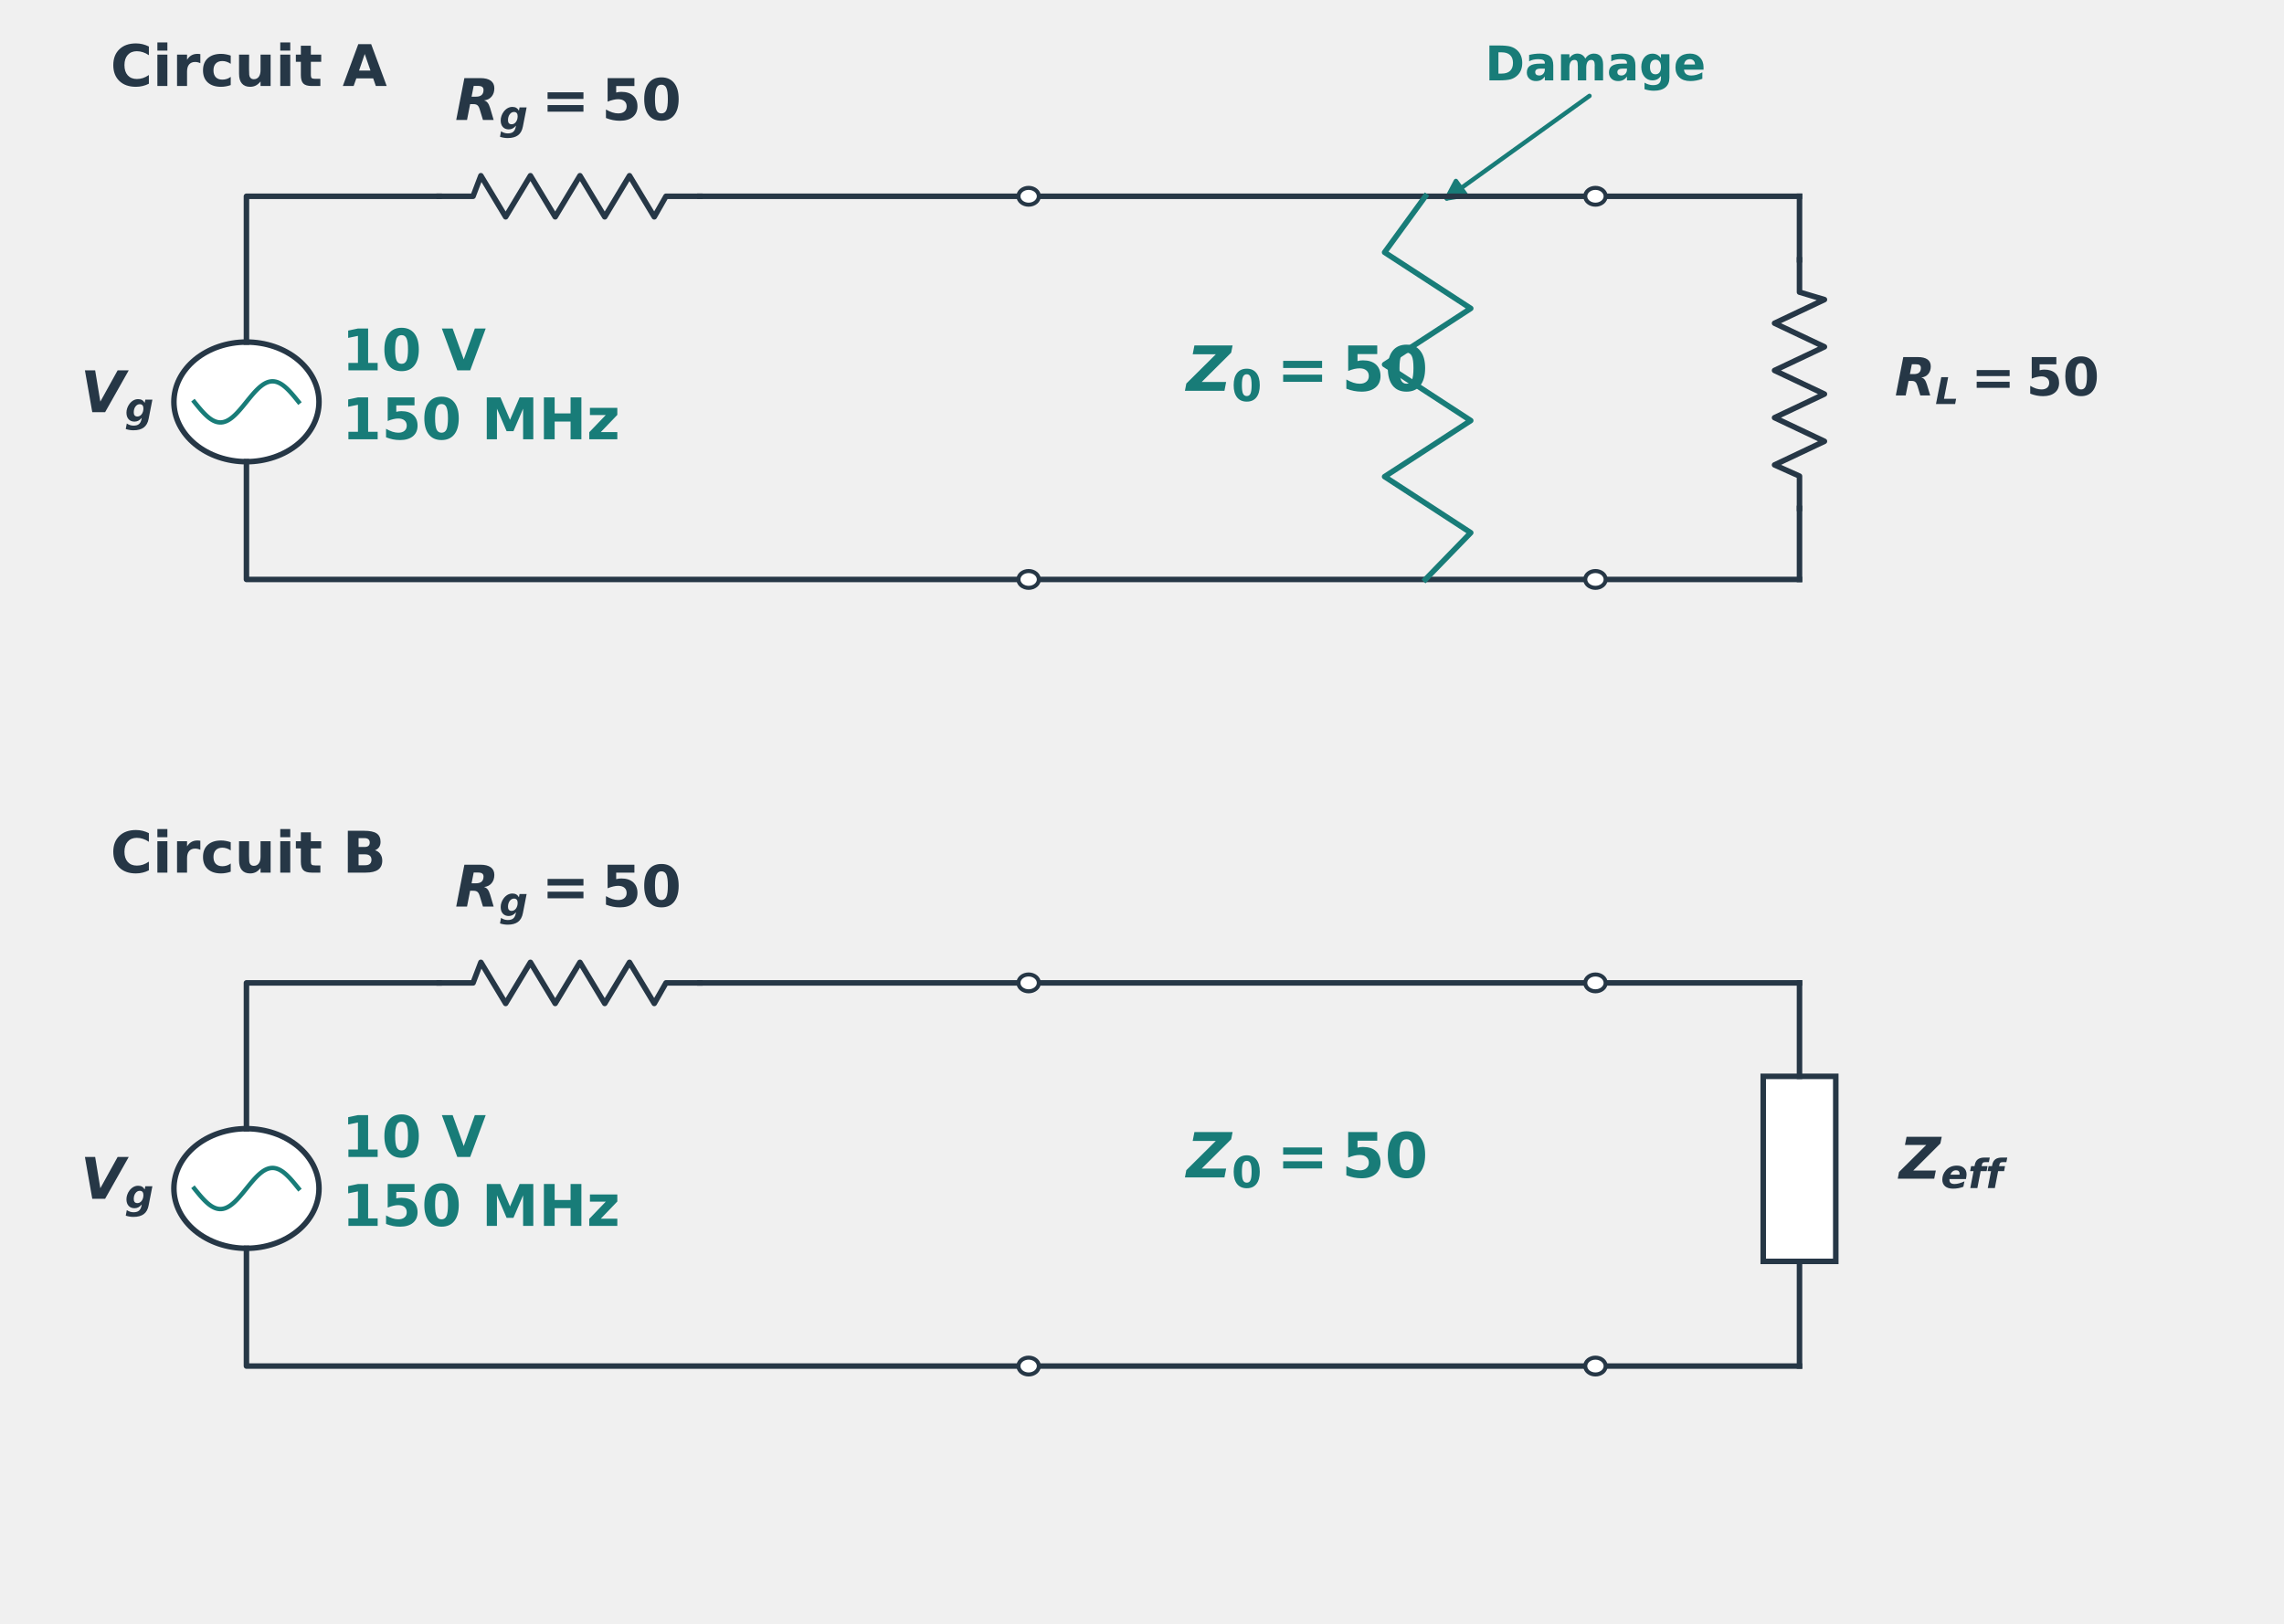
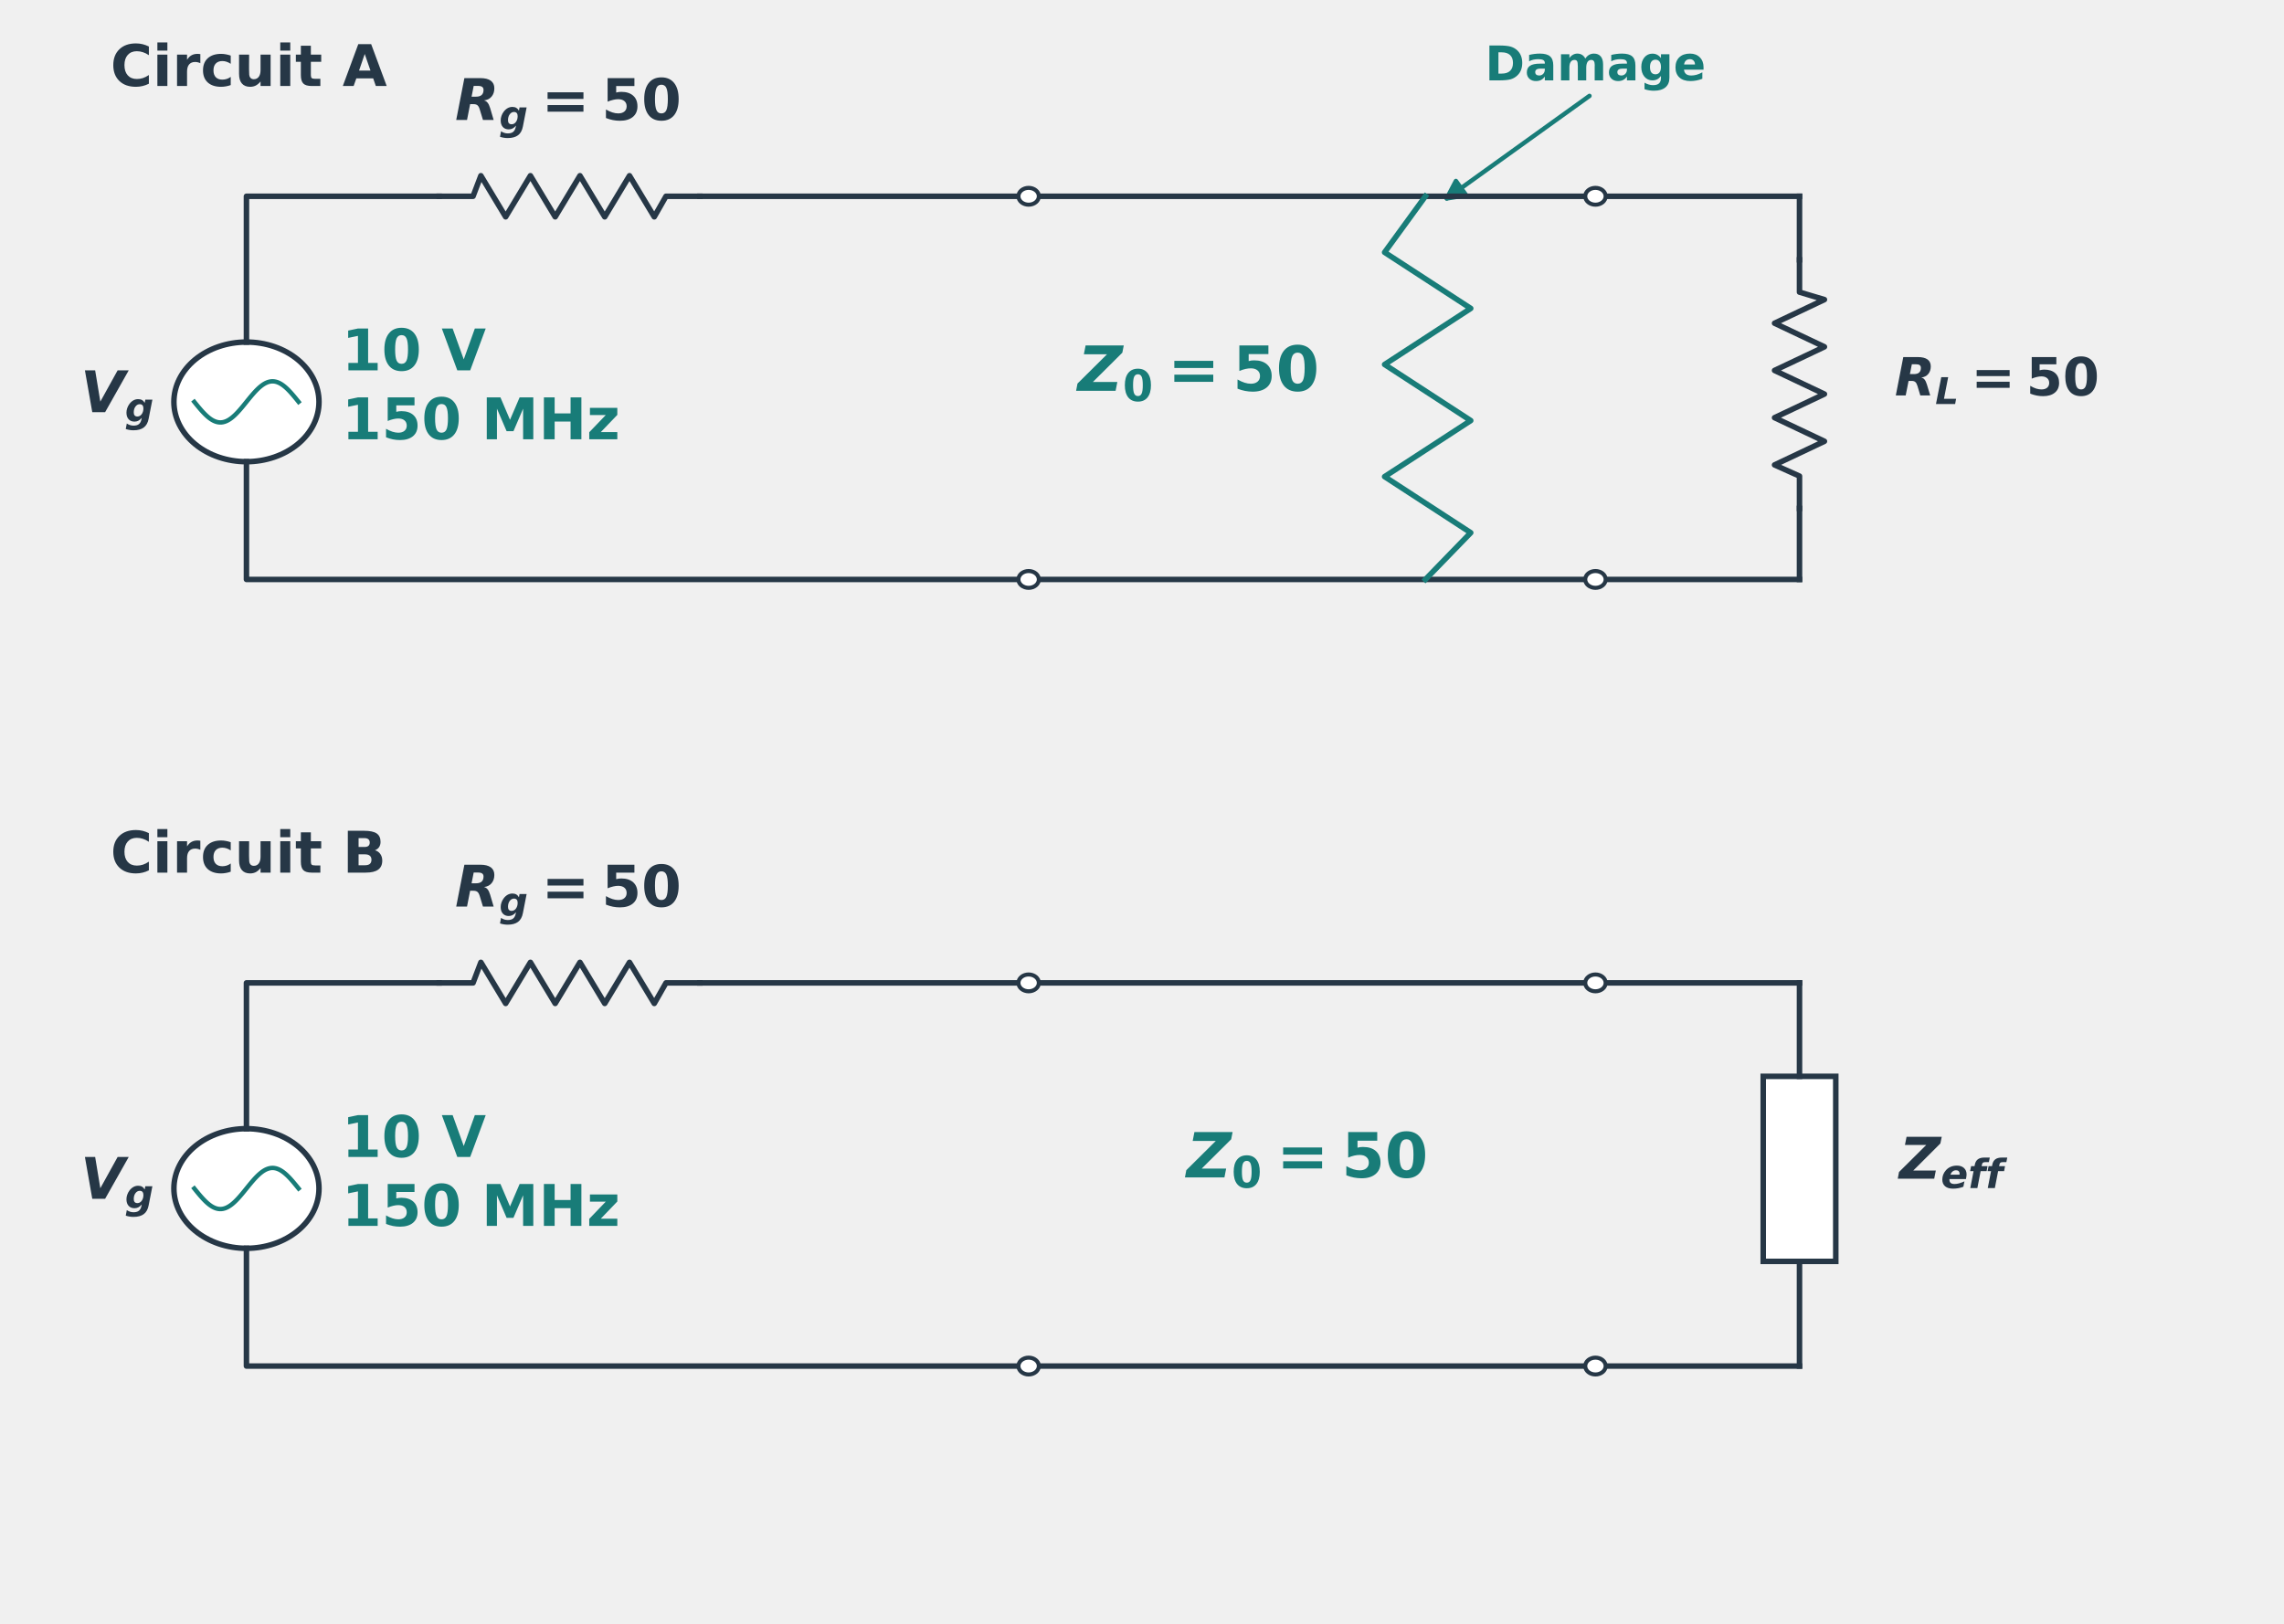
<svg xmlns="http://www.w3.org/2000/svg" width="620.64pt" height="441.232pt" viewBox="0 0 620.64 441.232" version="1.1">
  <defs>
    <style type="text/css">*{stroke-linejoin: round; stroke-linecap: butt}</style>
  </defs>
  <g id="figure_1">
    <g id="patch_1">
      <path d="M 0 441.232  L 620.64 441.232  L 620.64 0  L 0 0  L 0 441.232  z " style="fill: none" />
    </g>
    <g id="axes_1">
      <g id="patch_2">
        <path d="M 66.967 125.485  C 72.196 125.485 77.211 123.772 80.908 120.724  C 84.605 117.675 86.682 113.54 86.682 109.228  C 86.682 104.917 84.605 100.782 80.908 97.733  C 77.211 94.685 72.196 92.972 66.967 92.972  C 61.739 92.972 56.724 94.685 53.027 97.733  C 49.33 100.782 47.253 104.917 47.253 109.228  C 47.253 113.54 49.33 117.675 53.027 120.724  C 56.724 123.772 61.739 125.485 66.967 125.485  z " clip-path="url(#p569f250608)" style="fill: #ffffff; stroke: #263746; stroke-width: 1.5; stroke-linejoin: miter" />
      </g>
      <g id="patch_3">
        <path d="M 431.912 26.065  Q 411.973 40.392 393.124 53.937  " clip-path="url(#p569f250608)" style="fill: none; stroke: #187c78; stroke-width: 1.2; stroke-linecap: round" />
        <path d="M 398.422 53.085  L 393.124 53.937  L 395.621 49.187  z " clip-path="url(#p569f250608)" style="fill: #187c78; stroke: #187c78; stroke-width: 1.2; stroke-linecap: round" />
      </g>
      <g id="line2d_1">
        <path d="M 52.798 109.228  L 53.208 109.737  L 53.619 110.241  L 54.03 110.736  L 54.44 111.219  L 54.851 111.686  L 55.262 112.132  L 55.673 112.554  L 56.083 112.949  L 56.494 113.312  L 56.905 113.642  L 57.315 113.936  L 57.726 114.19  L 58.137 114.403  L 58.548 114.574  L 58.958 114.7  L 59.369 114.78  L 59.78 114.815  L 60.191 114.804  L 60.601 114.746  L 61.012 114.642  L 61.423 114.494  L 61.833 114.302  L 62.244 114.068  L 62.655 113.794  L 63.066 113.482  L 63.476 113.135  L 63.887 112.755  L 64.298 112.346  L 64.708 111.912  L 65.119 111.455  L 65.53 110.979  L 65.941 110.49  L 66.351 109.989  L 66.762 109.483  L 67.173 108.974  L 67.584 108.467  L 67.994 107.967  L 68.405 107.477  L 68.816 107.002  L 69.226 106.545  L 69.637 106.111  L 70.048 105.702  L 70.459 105.322  L 70.869 104.975  L 71.28 104.663  L 71.691 104.389  L 72.101 104.155  L 72.512 103.963  L 72.923 103.815  L 73.334 103.711  L 73.744 103.653  L 74.155 103.642  L 74.566 103.676  L 74.976 103.757  L 75.387 103.883  L 75.798 104.054  L 76.209 104.267  L 76.619 104.521  L 77.03 104.814  L 77.441 105.144  L 77.852 105.508  L 78.262 105.903  L 78.673 106.325  L 79.084 106.771  L 79.494 107.238  L 79.905 107.721  L 80.316 108.216  L 80.727 108.72  L 81.137 109.228  " clip-path="url(#p569f250608)" style="fill: none; stroke: #187c78; stroke-width: 1.2; stroke-linecap: square" />
      </g>
      <g id="line2d_2">
        <path d="M 66.967 92.972  L 66.967 53.347  L 119.334 53.347  " clip-path="url(#p569f250608)" style="fill: none; stroke: #263746; stroke-width: 1.5; stroke-linecap: square" />
      </g>
      <g id="line2d_3">
        <path d="M 119.334 53.347  L 128.545 53.347  L 130.67 47.758  L 137.401 58.935  L 144.132 47.758  L 150.862 58.935  L 157.593 47.758  L 164.324 58.935  L 171.055 47.758  L 177.785 58.935  L 180.973 53.347  L 190.184 53.347  " clip-path="url(#p569f250608)" style="fill: none; stroke: #263746; stroke-width: 1.5; stroke-linecap: square" />
      </g>
      <g id="line2d_4">
        <path d="M 190.184 53.347  L 488.984 53.347  " clip-path="url(#p569f250608)" style="fill: none; stroke: #263746; stroke-width: 1.5; stroke-linecap: square" />
      </g>
      <g id="line2d_5">
        <path d="M 66.967 125.485  L 66.967 157.49  L 488.984 157.49  " clip-path="url(#p569f250608)" style="fill: none; stroke: #263746; stroke-width: 1.5; stroke-linecap: square" />
      </g>
      <g id="line2d_6">
        <path d="M 488.984 53.347  L 488.984 70.619  " clip-path="url(#p569f250608)" style="fill: none; stroke: #263746; stroke-width: 1.5; stroke-linecap: square" />
      </g>
      <g id="line2d_7">
        <path d="M 488.984 70.619  L 488.984 79.403  L 495.761 81.43  L 482.207 87.849  L 495.761 94.267  L 482.207 100.686  L 495.761 107.105  L 482.207 113.524  L 495.761 119.942  L 482.207 126.361  L 488.984 129.402  L 488.984 138.185  " clip-path="url(#p569f250608)" style="fill: none; stroke: #263746; stroke-width: 1.5; stroke-linecap: square" />
      </g>
      <g id="line2d_8">
        <path d="M 488.984 138.185  L 488.984 157.49  " clip-path="url(#p569f250608)" style="fill: none; stroke: #263746; stroke-width: 1.5; stroke-linecap: square" />
      </g>
      <g id="line2d_9">
        <path d="M 387.33 53.347  L 376.241 68.587  L 399.652 83.828  L 376.241 99.068  L 399.652 114.309  L 376.241 129.549  L 399.652 144.79  L 387.33 157.49  " clip-path="url(#p569f250608)" style="fill: none; stroke: #187c78; stroke-width: 1.5; stroke-linecap: square" />
      </g>
      <g id="patch_4">
        <path d="M 279.516 159.776  C 280.251 159.776 280.956 159.535 281.476 159.106  C 281.996 158.678 282.288 158.096 282.288 157.49  C 282.288 156.884 281.996 156.302 281.476 155.873  C 280.956 155.445 280.251 155.204 279.516 155.204  C 278.781 155.204 278.075 155.445 277.556 155.873  C 277.036 156.302 276.744 156.884 276.744 157.49  C 276.744 158.096 277.036 158.678 277.556 159.106  C 278.075 159.535 278.781 159.776 279.516 159.776  z " clip-path="url(#p569f250608)" style="fill: #ffffff; stroke: #263746; stroke-width: 1.1; stroke-linejoin: miter" />
      </g>
      <g id="patch_5">
        <path d="M 279.516 55.633  C 280.251 55.633 280.956 55.392 281.476 54.963  C 281.996 54.534 282.288 53.953 282.288 53.347  C 282.288 52.74 281.996 52.159 281.476 51.73  C 280.956 51.301 280.251 51.06 279.516 51.06  C 278.781 51.06 278.075 51.301 277.556 51.73  C 277.036 52.159 276.744 52.74 276.744 53.347  C 276.744 53.953 277.036 54.534 277.556 54.963  C 278.075 55.392 278.781 55.633 279.516 55.633  z " clip-path="url(#p569f250608)" style="fill: #ffffff; stroke: #263746; stroke-width: 1.1; stroke-linejoin: miter" />
      </g>
      <g id="patch_6">
        <path d="M 433.536 159.776  C 434.272 159.776 434.977 159.535 435.497 159.106  C 436.017 158.678 436.309 158.096 436.309 157.49  C 436.309 156.884 436.017 156.302 435.497 155.873  C 434.977 155.445 434.272 155.204 433.536 155.204  C 432.801 155.204 432.096 155.445 431.576 155.873  C 431.056 156.302 430.764 156.884 430.764 157.49  C 430.764 158.096 431.056 158.678 431.576 159.106  C 432.096 159.535 432.801 159.776 433.536 159.776  z " clip-path="url(#p569f250608)" style="fill: #ffffff; stroke: #263746; stroke-width: 1.1; stroke-linejoin: miter" />
      </g>
      <g id="patch_7">
        <path d="M 433.536 55.633  C 434.272 55.633 434.977 55.392 435.497 54.963  C 436.017 54.534 436.309 53.953 436.309 53.347  C 436.309 52.74 436.017 52.159 435.497 51.73  C 434.977 51.301 434.272 51.06 433.536 51.06  C 432.801 51.06 432.096 51.301 431.576 51.73  C 431.056 52.159 430.764 52.74 430.764 53.347  C 430.764 53.953 431.056 54.534 431.576 54.963  C 432.096 55.392 432.801 55.633 433.536 55.633  z " clip-path="url(#p569f250608)" style="fill: #ffffff; stroke: #263746; stroke-width: 1.1; stroke-linejoin: miter" />
      </g>
      <g id="text_1">
        <g style="fill: #263746" transform="translate(21.88812 112.6586)">
          <text>
            <tspan x="0" y="-0.625" style="font-style: oblique; font-weight: 700; font-size: 15.6px; font-family: 'DejaVu Sans'; fill: #263746">V</tspan>
            <tspan x="12.068" y="1.934" style="font-style: oblique; font-weight: 700; font-size: 10.92px; font-family: 'DejaVu Sans'; fill: #263746">g</tspan>
          </text>
        </g>
      </g>
      <g id="text_2">
        <text style="font-weight: 700; font-size: 15.6px; font-family: 'DejaVu Sans'; fill: #187c78" transform="translate(92.84289 100.6657)">10 V</text>
        <text style="font-weight: 700; font-size: 15.6px; font-family: 'DejaVu Sans'; fill: #187c78" transform="translate(92.84289 119.3887)">150 MHz</text>
      </g>
      <g id="text_3">
        <g style="fill: #263746" transform="translate(123.6411 33.02588)">
          <text>
            <tspan x="0" y="-0.422" style="font-style: oblique; font-weight: 700; font-size: 15.6px; font-family: 'DejaVu Sans'; fill: #263746">R</tspan>
            <tspan x="12.007" y="2.138" style="font-style: oblique; font-weight: 700; font-size: 10.92px; font-family: 'DejaVu Sans'; fill: #263746">g</tspan>
            <tspan x="23.497" y="-0.422" style="font-weight: 700; font-size: 15.6px; font-family: 'DejaVu Sans'; fill: #263746">=</tspan>
            <tspan x="39.813" y="-0.422" style="font-weight: 700; font-size: 15.6px; font-family: 'DejaVu Sans'; fill: #263746">5</tspan>
            <tspan x="50.663" y="-0.422" style="font-weight: 700; font-size: 15.6px; font-family: 'DejaVu Sans'; fill: #263746">0</tspan>
          </text>
        </g>
      </g>
      <g id="text_4">
        <g style="fill: #263746" transform="translate(514.8594 107.8629)">
          <text>
            <tspan x="0" y="-0.391" style="font-style: oblique; font-weight: 700; font-size: 14.3px; font-family: 'DejaVu Sans'; fill: #263746">R</tspan>
            <tspan x="11.009" y="1.953" style="font-style: oblique; font-weight: 700; font-size: 10.01px; font-family: 'DejaVu Sans'; fill: #263746">L</tspan>
            <tspan x="20.756" y="-0.391" style="font-weight: 700; font-size: 14.3px; font-family: 'DejaVu Sans'; fill: #263746">=</tspan>
            <tspan x="35.715" y="-0.391" style="font-weight: 700; font-size: 14.3px; font-family: 'DejaVu Sans'; fill: #263746">5</tspan>
            <tspan x="45.662" y="-0.391" style="font-weight: 700; font-size: 14.3px; font-family: 'DejaVu Sans'; fill: #263746">0</tspan>
          </text>
        </g>
      </g>
      <g id="text_5">
-         <g style="fill: #187c78" transform="translate(322.4235 106.6883)">
+         <g style="fill: #187c78" transform="translate(292.8516 106.6883)">
          <text>
            <tspan x="0" y="-0.469" style="font-style: oblique; font-weight: 700; font-size: 16.9px; font-family: 'DejaVu Sans'; fill: #187c78">Z</tspan>
            <tspan x="12.247" y="2.302" style="font-weight: 700; font-size: 11.83px; font-family: 'DejaVu Sans'; fill: #187c78">0</tspan>
            <tspan x="24.456" y="-0.469" style="font-weight: 700; font-size: 16.9px; font-family: 'DejaVu Sans'; fill: #187c78">=</tspan>
            <tspan x="42.128" y="-0.469" style="font-weight: 700; font-size: 16.9px; font-family: 'DejaVu Sans'; fill: #187c78">5</tspan>
            <tspan x="53.881" y="-0.469" style="font-weight: 700; font-size: 16.9px; font-family: 'DejaVu Sans'; fill: #187c78">0</tspan>
          </text>
        </g>
      </g>
      <g id="text_6">
        <text style="font-weight: 700; font-size: 13px; font-family: 'DejaVu Sans'; text-anchor: middle; fill: #187c78" x="433.536" y="21.85" transform="rotate(-0 433.5365 21.84951)">Damage</text>
      </g>
      <g id="text_7">
        <text style="font-weight: 700; font-size: 15.6px; font-family: 'DejaVu Sans'; text-anchor: start; fill: #263746" x="30.002" y="23.374" transform="rotate(-0 30.00247 23.37356)">Circuit A</text>
      </g>
    </g>
    <g id="axes_2">
      <g id="patch_8">
        <path d="M 66.967 339.285  C 72.196 339.285 77.211 337.572 80.908 334.524  C 84.605 331.475 86.682 327.34 86.682 323.028  C 86.682 318.717 84.605 314.582 80.908 311.533  C 77.211 308.485 72.196 306.772 66.967 306.772  C 61.739 306.772 56.724 308.485 53.027 311.533  C 49.33 314.582 47.253 318.717 47.253 323.028  C 47.253 327.34 49.33 331.475 53.027 334.524  C 56.724 337.572 61.739 339.285 66.967 339.285  z " clip-path="url(#pec634c8ed6)" style="fill: #ffffff; stroke: #263746; stroke-width: 1.5; stroke-linejoin: miter" />
      </g>
      <g id="patch_9">
        <path d="M 479.127 342.841  L 498.841 342.841  L 498.841 292.547  L 479.127 292.547  z " clip-path="url(#pec634c8ed6)" style="fill: #ffffff; stroke: #263746; stroke-width: 1.5; stroke-linejoin: miter" />
      </g>
      <g id="line2d_10">
        <path d="M 52.798 323.028  L 53.208 323.537  L 53.619 324.041  L 54.03 324.536  L 54.44 325.019  L 54.851 325.486  L 55.262 325.932  L 55.673 326.354  L 56.083 326.749  L 56.494 327.112  L 56.905 327.442  L 57.315 327.736  L 57.726 327.99  L 58.137 328.203  L 58.548 328.374  L 58.958 328.5  L 59.369 328.58  L 59.78 328.615  L 60.191 328.604  L 60.601 328.546  L 61.012 328.442  L 61.423 328.294  L 61.833 328.102  L 62.244 327.868  L 62.655 327.594  L 63.066 327.282  L 63.476 326.935  L 63.887 326.555  L 64.298 326.146  L 64.708 325.712  L 65.119 325.255  L 65.53 324.779  L 65.941 324.29  L 66.351 323.789  L 66.762 323.283  L 67.173 322.774  L 67.584 322.267  L 67.994 321.767  L 68.405 321.277  L 68.816 320.802  L 69.226 320.345  L 69.637 319.911  L 70.048 319.502  L 70.459 319.122  L 70.869 318.775  L 71.28 318.463  L 71.691 318.189  L 72.101 317.955  L 72.512 317.763  L 72.923 317.615  L 73.334 317.511  L 73.744 317.453  L 74.155 317.442  L 74.566 317.476  L 74.976 317.557  L 75.387 317.683  L 75.798 317.854  L 76.209 318.067  L 76.619 318.321  L 77.03 318.614  L 77.441 318.944  L 77.852 319.308  L 78.262 319.703  L 78.673 320.125  L 79.084 320.571  L 79.494 321.038  L 79.905 321.521  L 80.316 322.016  L 80.727 322.52  L 81.137 323.028  " clip-path="url(#pec634c8ed6)" style="fill: none; stroke: #187c78; stroke-width: 1.2; stroke-linecap: square" />
      </g>
      <g id="line2d_11">
        <path d="M 66.967 306.772  L 66.967 267.147  L 119.334 267.147  " clip-path="url(#pec634c8ed6)" style="fill: none; stroke: #263746; stroke-width: 1.5; stroke-linecap: square" />
      </g>
      <g id="line2d_12">
        <path d="M 119.334 267.147  L 128.545 267.147  L 130.67 261.558  L 137.401 272.735  L 144.132 261.558  L 150.862 272.735  L 157.593 261.558  L 164.324 272.735  L 171.055 261.558  L 177.785 272.735  L 180.973 267.147  L 190.184 267.147  " clip-path="url(#pec634c8ed6)" style="fill: none; stroke: #263746; stroke-width: 1.5; stroke-linecap: square" />
      </g>
      <g id="line2d_13">
        <path d="M 190.184 267.147  L 488.984 267.147  " clip-path="url(#pec634c8ed6)" style="fill: none; stroke: #263746; stroke-width: 1.5; stroke-linecap: square" />
      </g>
      <g id="line2d_14">
        <path d="M 66.967 339.285  L 66.967 371.29  L 488.984 371.29  " clip-path="url(#pec634c8ed6)" style="fill: none; stroke: #263746; stroke-width: 1.5; stroke-linecap: square" />
      </g>
      <g id="line2d_15">
        <path d="M 488.984 267.147  L 488.984 292.547  " clip-path="url(#pec634c8ed6)" style="fill: none; stroke: #263746; stroke-width: 1.5; stroke-linecap: square" />
      </g>
      <g id="line2d_16">
        <path d="M 488.984 342.841  L 488.984 371.29  " clip-path="url(#pec634c8ed6)" style="fill: none; stroke: #263746; stroke-width: 1.5; stroke-linecap: square" />
      </g>
      <g id="patch_10">
        <path d="M 279.516 373.576  C 280.251 373.576 280.956 373.335 281.476 372.906  C 281.996 372.478 282.288 371.896 282.288 371.29  C 282.288 370.684 281.996 370.102 281.476 369.673  C 280.956 369.245 280.251 369.004 279.516 369.004  C 278.781 369.004 278.075 369.245 277.556 369.673  C 277.036 370.102 276.744 370.684 276.744 371.29  C 276.744 371.896 277.036 372.478 277.556 372.906  C 278.075 373.335 278.781 373.576 279.516 373.576  z " clip-path="url(#pec634c8ed6)" style="fill: #ffffff; stroke: #263746; stroke-width: 1.1; stroke-linejoin: miter" />
      </g>
      <g id="patch_11">
        <path d="M 279.516 269.433  C 280.251 269.433 280.956 269.192 281.476 268.763  C 281.996 268.334 282.288 267.753 282.288 267.147  C 282.288 266.54 281.996 265.959 281.476 265.53  C 280.956 265.101 280.251 264.86 279.516 264.86  C 278.781 264.86 278.075 265.101 277.556 265.53  C 277.036 265.959 276.744 266.54 276.744 267.147  C 276.744 267.753 277.036 268.334 277.556 268.763  C 278.075 269.192 278.781 269.433 279.516 269.433  z " clip-path="url(#pec634c8ed6)" style="fill: #ffffff; stroke: #263746; stroke-width: 1.1; stroke-linejoin: miter" />
      </g>
      <g id="patch_12">
        <path d="M 433.536 373.576  C 434.272 373.576 434.977 373.335 435.497 372.906  C 436.017 372.478 436.309 371.896 436.309 371.29  C 436.309 370.684 436.017 370.102 435.497 369.673  C 434.977 369.245 434.272 369.004 433.536 369.004  C 432.801 369.004 432.096 369.245 431.576 369.673  C 431.056 370.102 430.764 370.684 430.764 371.29  C 430.764 371.896 431.056 372.478 431.576 372.906  C 432.096 373.335 432.801 373.576 433.536 373.576  z " clip-path="url(#pec634c8ed6)" style="fill: #ffffff; stroke: #263746; stroke-width: 1.1; stroke-linejoin: miter" />
      </g>
      <g id="patch_13">
        <path d="M 433.536 269.433  C 434.272 269.433 434.977 269.192 435.497 268.763  C 436.017 268.334 436.309 267.753 436.309 267.147  C 436.309 266.54 436.017 265.959 435.497 265.53  C 434.977 265.101 434.272 264.86 433.536 264.86  C 432.801 264.86 432.096 265.101 431.576 265.53  C 431.056 265.959 430.764 266.54 430.764 267.147  C 430.764 267.753 431.056 268.334 431.576 268.763  C 432.096 269.192 432.801 269.433 433.536 269.433  z " clip-path="url(#pec634c8ed6)" style="fill: #ffffff; stroke: #263746; stroke-width: 1.1; stroke-linejoin: miter" />
      </g>
      <g id="text_8">
        <g style="fill: #263746" transform="translate(21.88812 326.4586)">
          <text>
            <tspan x="0" y="-0.625" style="font-style: oblique; font-weight: 700; font-size: 15.6px; font-family: 'DejaVu Sans'; fill: #263746">V</tspan>
            <tspan x="12.068" y="1.934" style="font-style: oblique; font-weight: 700; font-size: 10.92px; font-family: 'DejaVu Sans'; fill: #263746">g</tspan>
          </text>
        </g>
      </g>
      <g id="text_9">
        <text style="font-weight: 700; font-size: 15.6px; font-family: 'DejaVu Sans'; fill: #187c78" transform="translate(92.84289 314.4657)">10 V</text>
        <text style="font-weight: 700; font-size: 15.6px; font-family: 'DejaVu Sans'; fill: #187c78" transform="translate(92.84289 333.1887)">150 MHz</text>
      </g>
      <g id="text_10">
        <g style="fill: #263746" transform="translate(123.6411 246.8259)">
          <text>
            <tspan x="0" y="-0.422" style="font-style: oblique; font-weight: 700; font-size: 15.6px; font-family: 'DejaVu Sans'; fill: #263746">R</tspan>
            <tspan x="12.007" y="2.138" style="font-style: oblique; font-weight: 700; font-size: 10.92px; font-family: 'DejaVu Sans'; fill: #263746">g</tspan>
            <tspan x="23.497" y="-0.422" style="font-weight: 700; font-size: 15.6px; font-family: 'DejaVu Sans'; fill: #263746">=</tspan>
            <tspan x="39.813" y="-0.422" style="font-weight: 700; font-size: 15.6px; font-family: 'DejaVu Sans'; fill: #263746">5</tspan>
            <tspan x="50.663" y="-0.422" style="font-weight: 700; font-size: 15.6px; font-family: 'DejaVu Sans'; fill: #263746">0</tspan>
          </text>
        </g>
      </g>
      <g id="text_11">
        <g style="fill: #263746" transform="translate(516.0915 320.9845)">
          <text>
            <tspan x="0" y="-0.625" style="font-style: oblique; font-weight: 700; font-size: 15.6px; font-family: 'DejaVu Sans'; fill: #263746">Z</tspan>
            <tspan x="11.307" y="1.934" style="font-style: oblique; font-weight: 700; font-size: 10.92px; font-family: 'DejaVu Sans'; fill: #263746">e</tspan>
            <tspan x="18.71" y="1.934" style="font-style: oblique; font-weight: 700; font-size: 10.92px; font-family: 'DejaVu Sans'; fill: #263746">f</tspan>
            <tspan x="23.459" y="1.934" style="font-style: oblique; font-weight: 700; font-size: 10.92px; font-family: 'DejaVu Sans'; fill: #263746">f</tspan>
          </text>
        </g>
      </g>
      <g id="text_12">
        <g style="fill: #187c78" transform="translate(322.4235 320.4883)">
          <text>
            <tspan x="0" y="-0.469" style="font-style: oblique; font-weight: 700; font-size: 16.9px; font-family: 'DejaVu Sans'; fill: #187c78">Z</tspan>
            <tspan x="12.247" y="2.302" style="font-weight: 700; font-size: 11.83px; font-family: 'DejaVu Sans'; fill: #187c78">0</tspan>
            <tspan x="24.456" y="-0.469" style="font-weight: 700; font-size: 16.9px; font-family: 'DejaVu Sans'; fill: #187c78">=</tspan>
            <tspan x="42.128" y="-0.469" style="font-weight: 700; font-size: 16.9px; font-family: 'DejaVu Sans'; fill: #187c78">5</tspan>
            <tspan x="53.881" y="-0.469" style="font-weight: 700; font-size: 16.9px; font-family: 'DejaVu Sans'; fill: #187c78">0</tspan>
          </text>
        </g>
      </g>
      <g id="text_13">
        <text style="font-weight: 700; font-size: 15.6px; font-family: 'DejaVu Sans'; text-anchor: start; fill: #263746" x="30.002" y="237.174" transform="rotate(-0 30.00247 237.1736)">Circuit B</text>
      </g>
    </g>
  </g>
  <defs>
    <clipPath id="p569f250608">
      <rect x="11.52" y="15.245" width="597.6" height="200.667" />
    </clipPath>
    <clipPath id="pec634c8ed6">
      <rect x="11.52" y="229.045" width="597.6" height="200.667" />
    </clipPath>
  </defs>
</svg>
